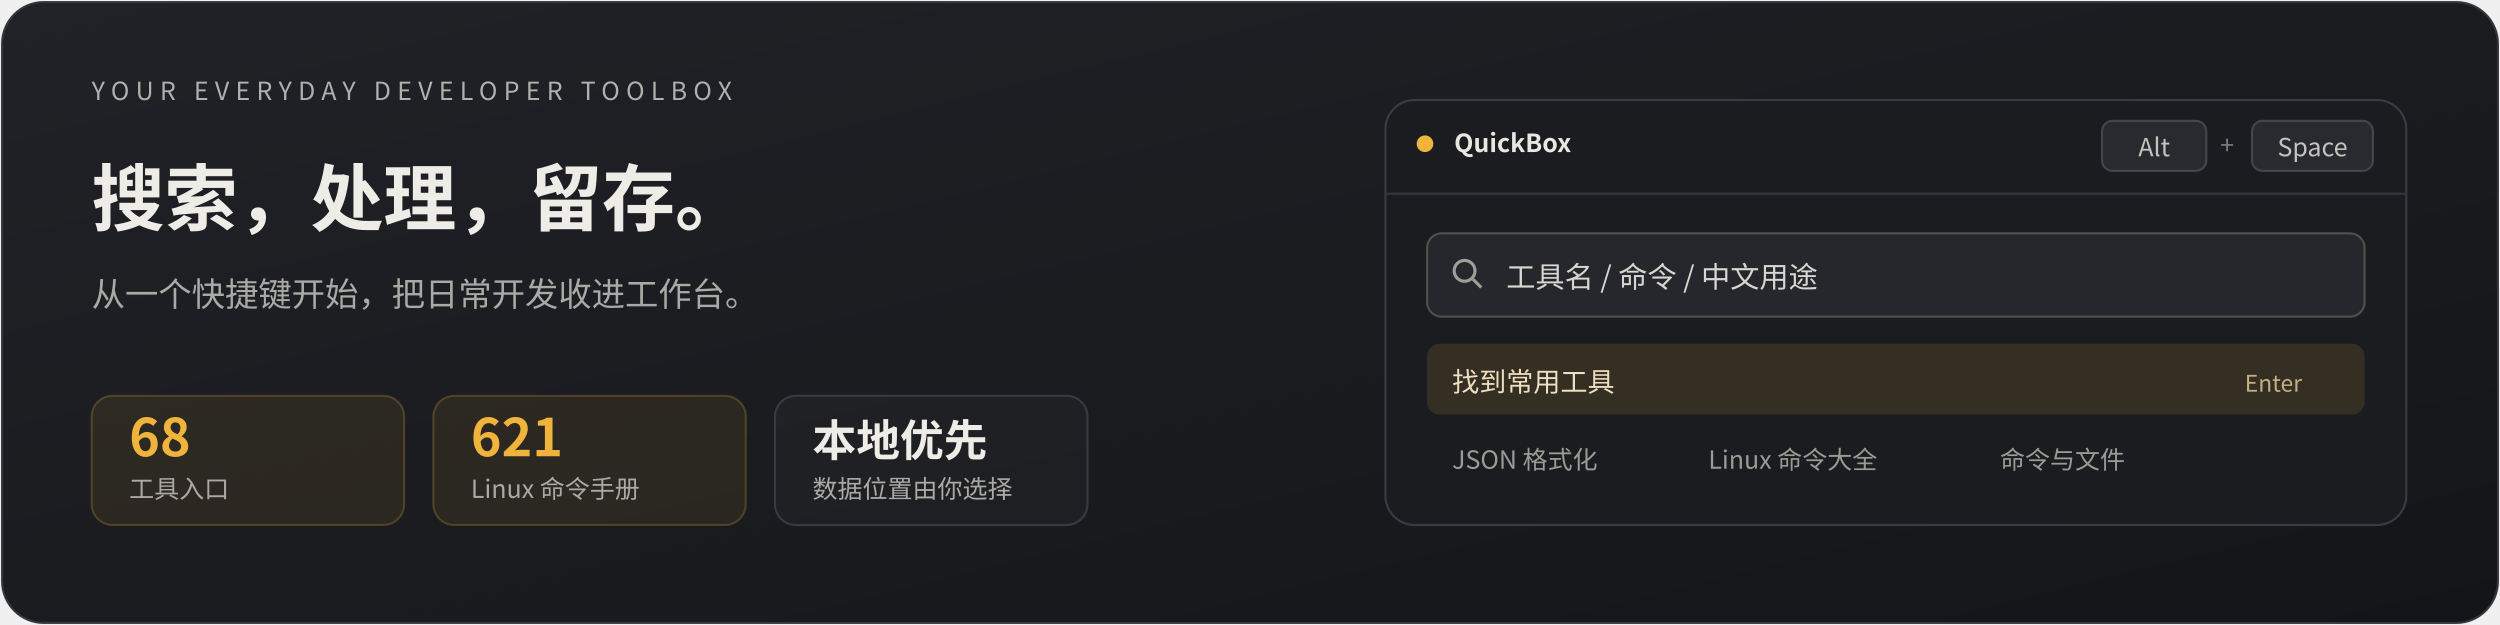
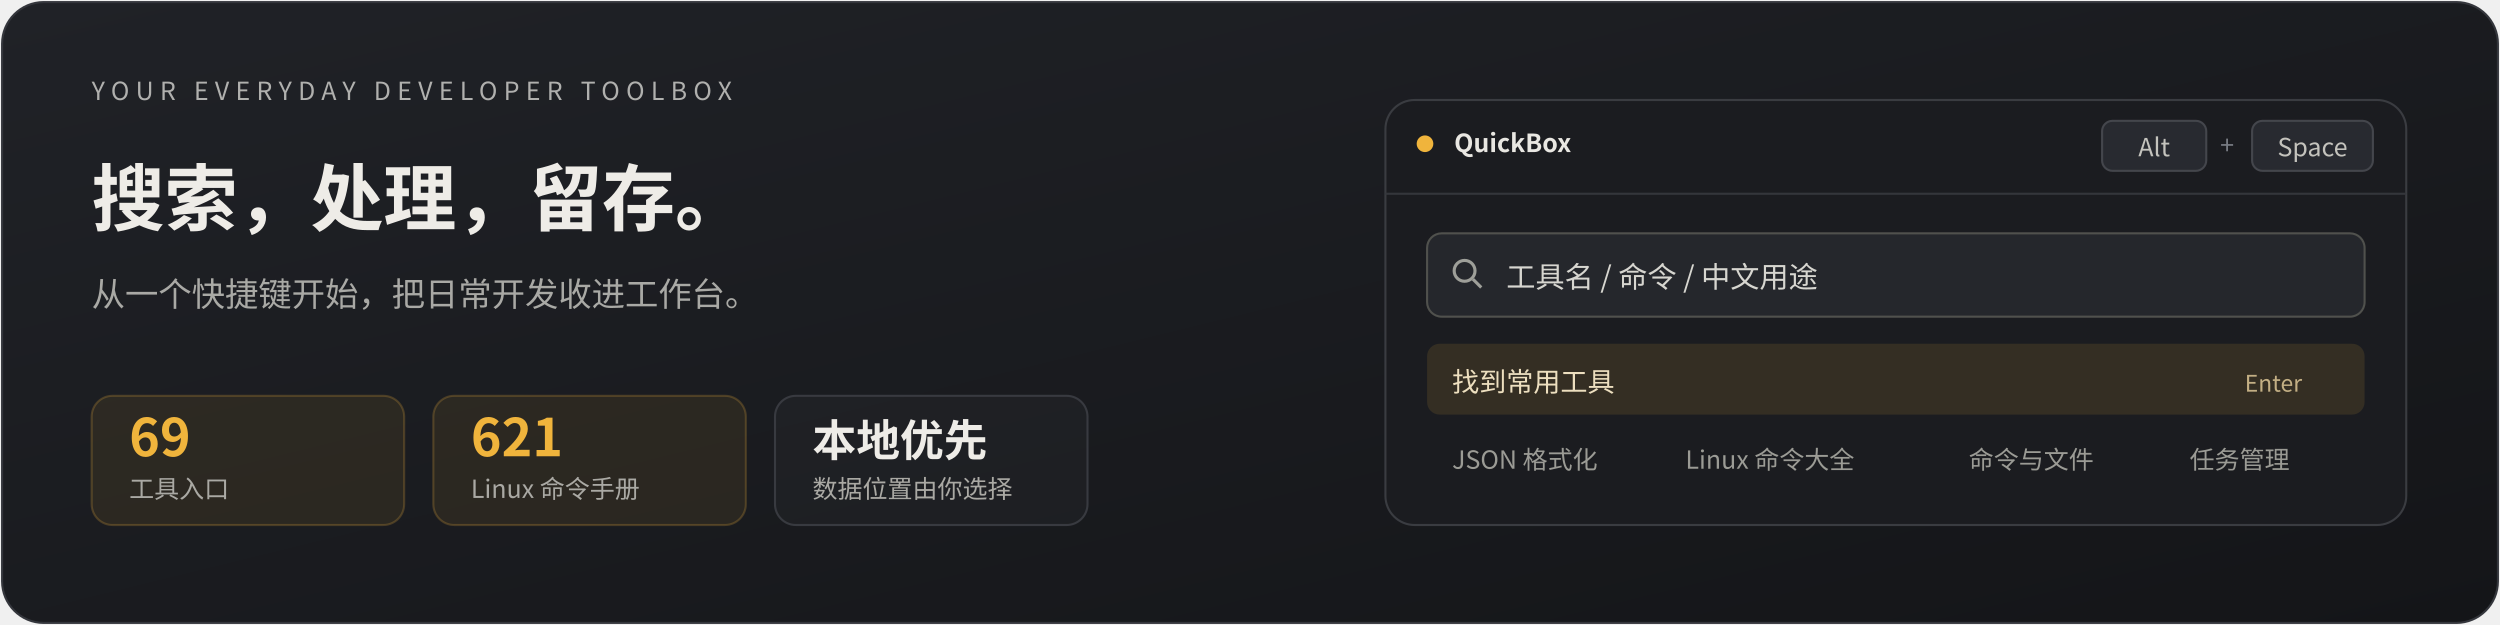
<svg xmlns="http://www.w3.org/2000/svg" width="1200" height="300" viewBox="0 0 1200 300" role="img" aria-labelledby="title description">
  <defs>
    <linearGradient id="background" x1="0" y1="0" x2="1" y2="1">
      <stop stop-color="#202227" />
      <stop offset="1" stop-color="#141518" />
    </linearGradient>
    <linearGradient id="accent" x1="0" y1="0" x2="1" y2="0">
      <stop stop-color="#f0b43c" />
      <stop offset="1" stop-color="#f4d795" />
    </linearGradient>
  </defs>
  <rect x="1" y="1" width="1198" height="298" rx="20" fill="url(#background)" stroke="#34363c" />
  <g font-family="'Microsoft YaHei', 'PingFang SC', 'Noto Sans CJK SC', sans-serif">
    <text x="44" y="48" font-size="12" letter-spacing="3" fill="#b0b0ae">YOUR EVERYDAY DEVELOPER TOOLBOX</text>
    <text x="44" y="108" font-size="35" font-weight="700" fill="#eeece7">搜索，处理，留存。</text>
    <text x="44" y="147" font-size="16" fill="#a9a9a5">从一个快捷键开始，把日常开发收进工作台。</text>
    <g transform="translate(44 190)">
      <rect width="150" height="62" rx="10" fill="#f0b43c" fill-opacity="0.08" stroke="#f0b43c" stroke-opacity="0.22" />
-       <text x="18" y="29" font-size="25" font-weight="700" fill="#f0b43c">68</text>
+       <text x="18" y="29" font-size="25" font-weight="700" fill="#f0b43c">69</text>
      <text x="18" y="49" font-size="12" fill="#aaa9a4">工具入口</text>
      <rect x="164" width="150" height="62" rx="10" fill="#f0b43c" fill-opacity="0.08" stroke="#f0b43c" stroke-opacity="0.22" />
      <text x="182" y="29" font-size="25" font-weight="700" fill="#f0b43c">621</text>
      <text x="182" y="49" font-size="12" fill="#aaa9a4">Linux 命令手册</text>
      <rect x="328" width="150" height="62" rx="10" fill="#ffffff" fill-opacity="0.025" stroke="#383a40" />
      <text x="346" y="29" font-size="21" font-weight="600" fill="#eeece7">本地优先</text>
      <text x="346" y="49" font-size="12" fill="#aaa9a4">数据位置由你选择</text>
    </g>
    <g transform="translate(665 48)">
      <rect width="490" height="204" rx="14" fill="#1b1c20" stroke="#3a3c41" />
      <circle cx="19" cy="21" r="4" fill="#f0b43c" />
      <text x="33" y="25" font-size="12" font-weight="600" fill="#e9e7e2">QuickBox</text>
      <rect x="344" y="10" width="50" height="24" rx="5" fill="#282a30" stroke="#44464c" />
      <text x="369" y="27" text-anchor="middle" font-size="12" fill="#c4c3bd">Alt</text>
      <text x="404" y="26" text-anchor="middle" font-size="12" fill="#777b83">+</text>
      <rect x="416" y="10" width="58" height="24" rx="5" fill="#282a30" stroke="#44464c" />
      <text x="445" y="27" text-anchor="middle" font-size="12" fill="#c4c3bd">Space</text>
      <path d="M0 45H490" stroke="#34363b" />
      <g transform="translate(20 64)">
        <rect width="450" height="40" rx="7" fill="#25272c" stroke="#50514d" />
        <circle cx="18" cy="18" r="5" fill="none" stroke="#9e9f99" stroke-width="1.5" />
        <path d="m22 22 4 4" stroke="#9e9f99" stroke-width="1.5" />
        <text x="38" y="26" font-size="14" fill="#d7d6d0">工具名 / 命令 / 中文用途</text>
        <rect y="53" width="450" height="34" rx="6" fill="#f0b43c" fill-opacity="0.12" />
        <text x="12" y="76" font-size="13" fill="#eddfbf">找到常用工具</text>
        <text x="420" y="76" text-anchor="end" font-size="11" fill="#c3af84">Enter</text>
        <text x="12" y="113" font-size="12" fill="#9b9b95">JSON 格式化</text>
-         <text x="135" y="113" font-size="12" fill="#9b9b95">Linux 命令大全</text>
-         <text x="275" y="113" font-size="12" fill="#9b9b95">命令与文件</text>
+         <text x="124" y="113" font-size="12" fill="#9b9b95">Linux 命令大全</text>
+         <text x="260" y="113" font-size="12" fill="#9b9b95">命令与文件</text>
+         <text x="366" y="113" font-size="12" fill="#9b9b95">任务管理</text>
      </g>
    </g>
  </g>
</svg>
